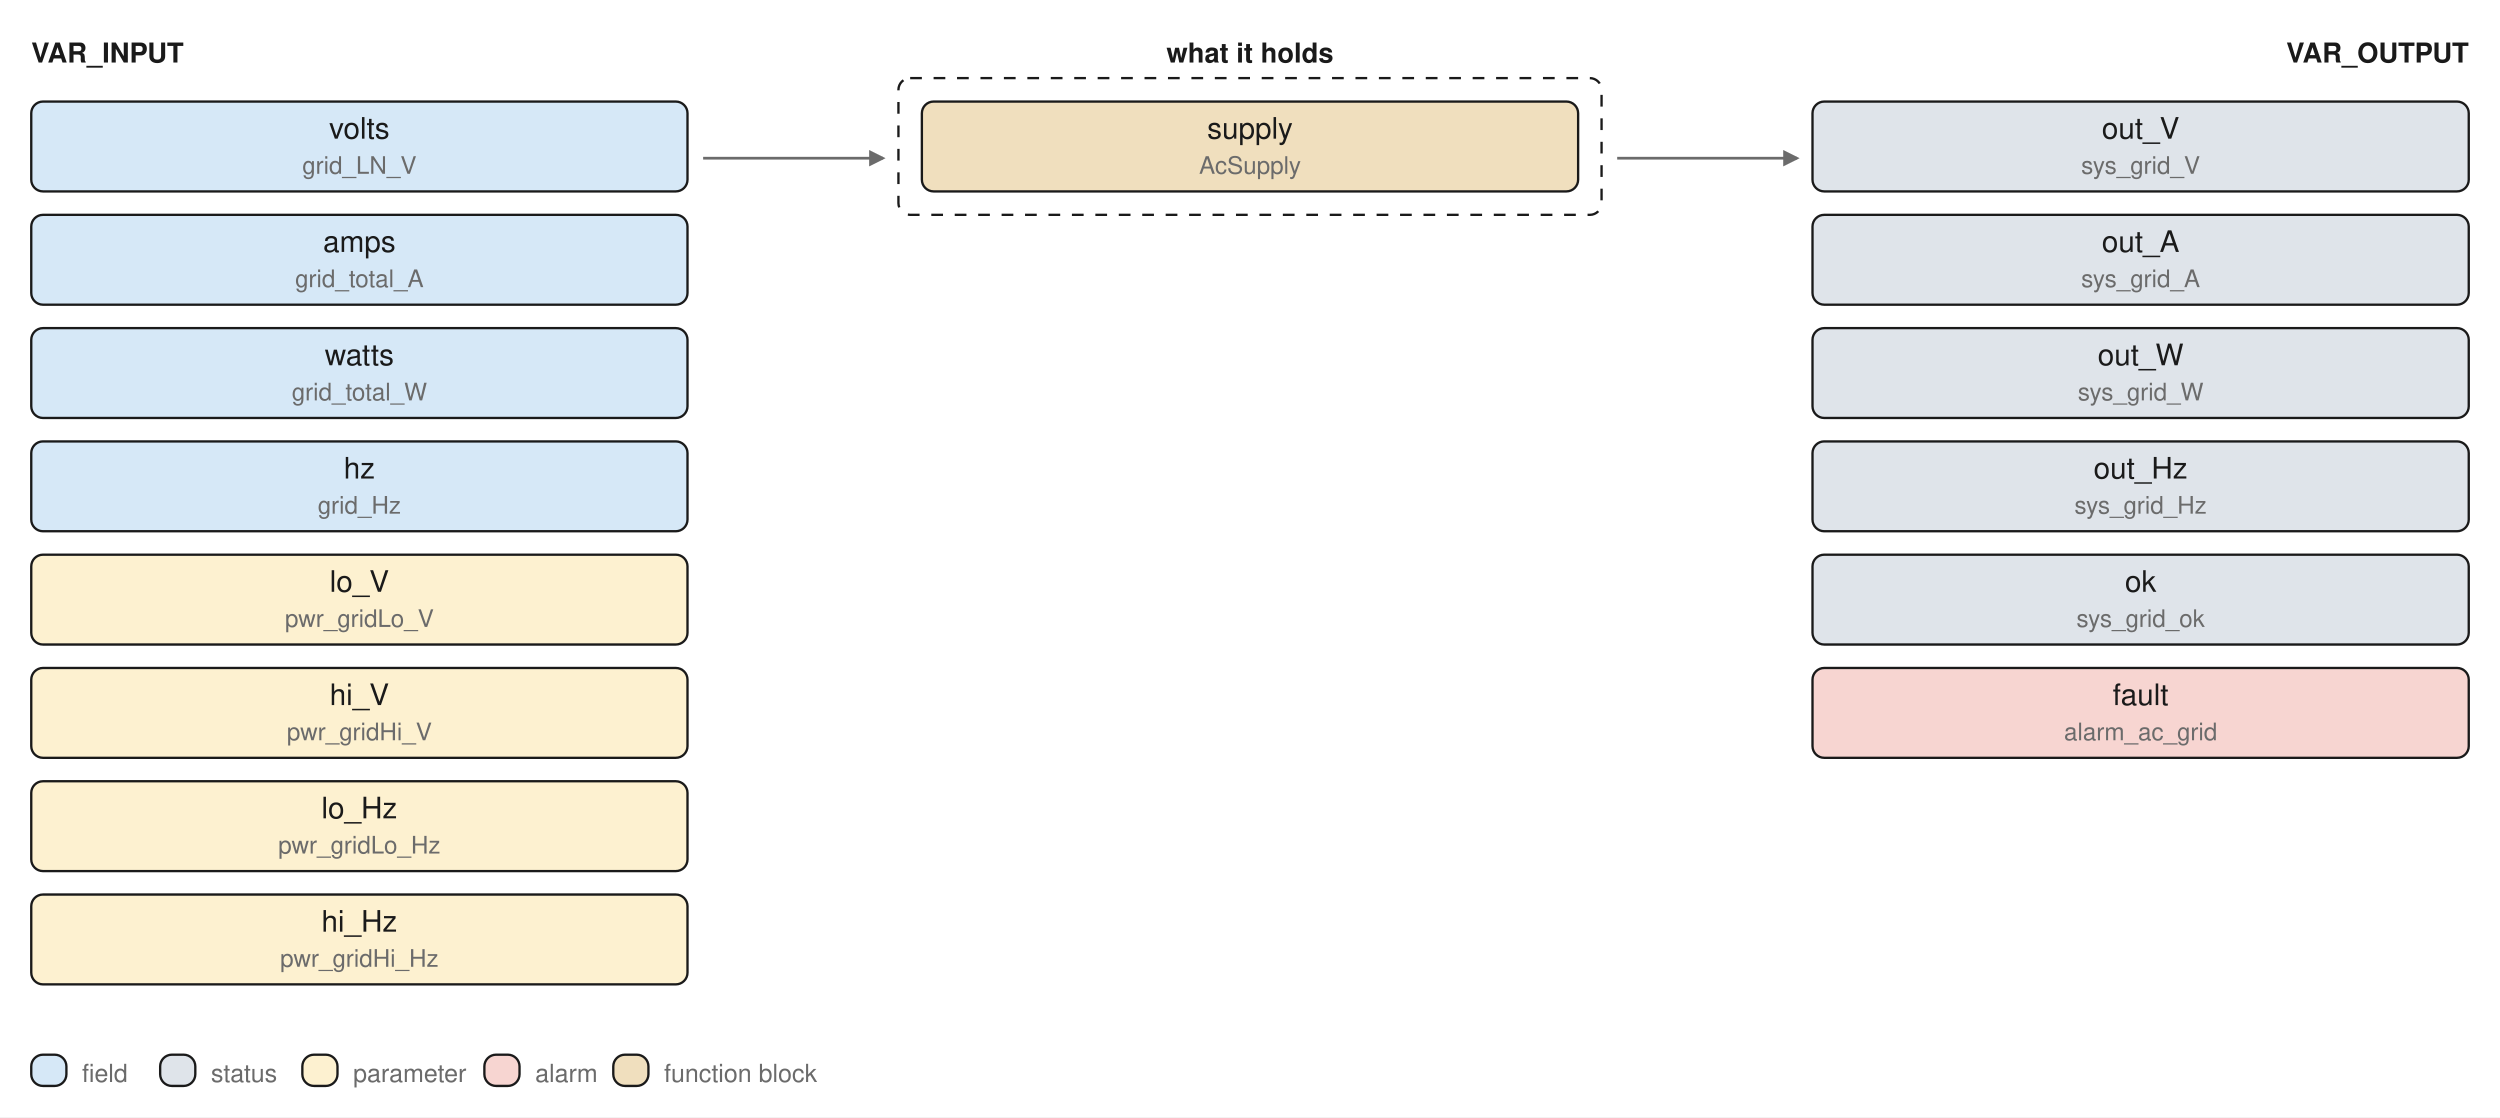
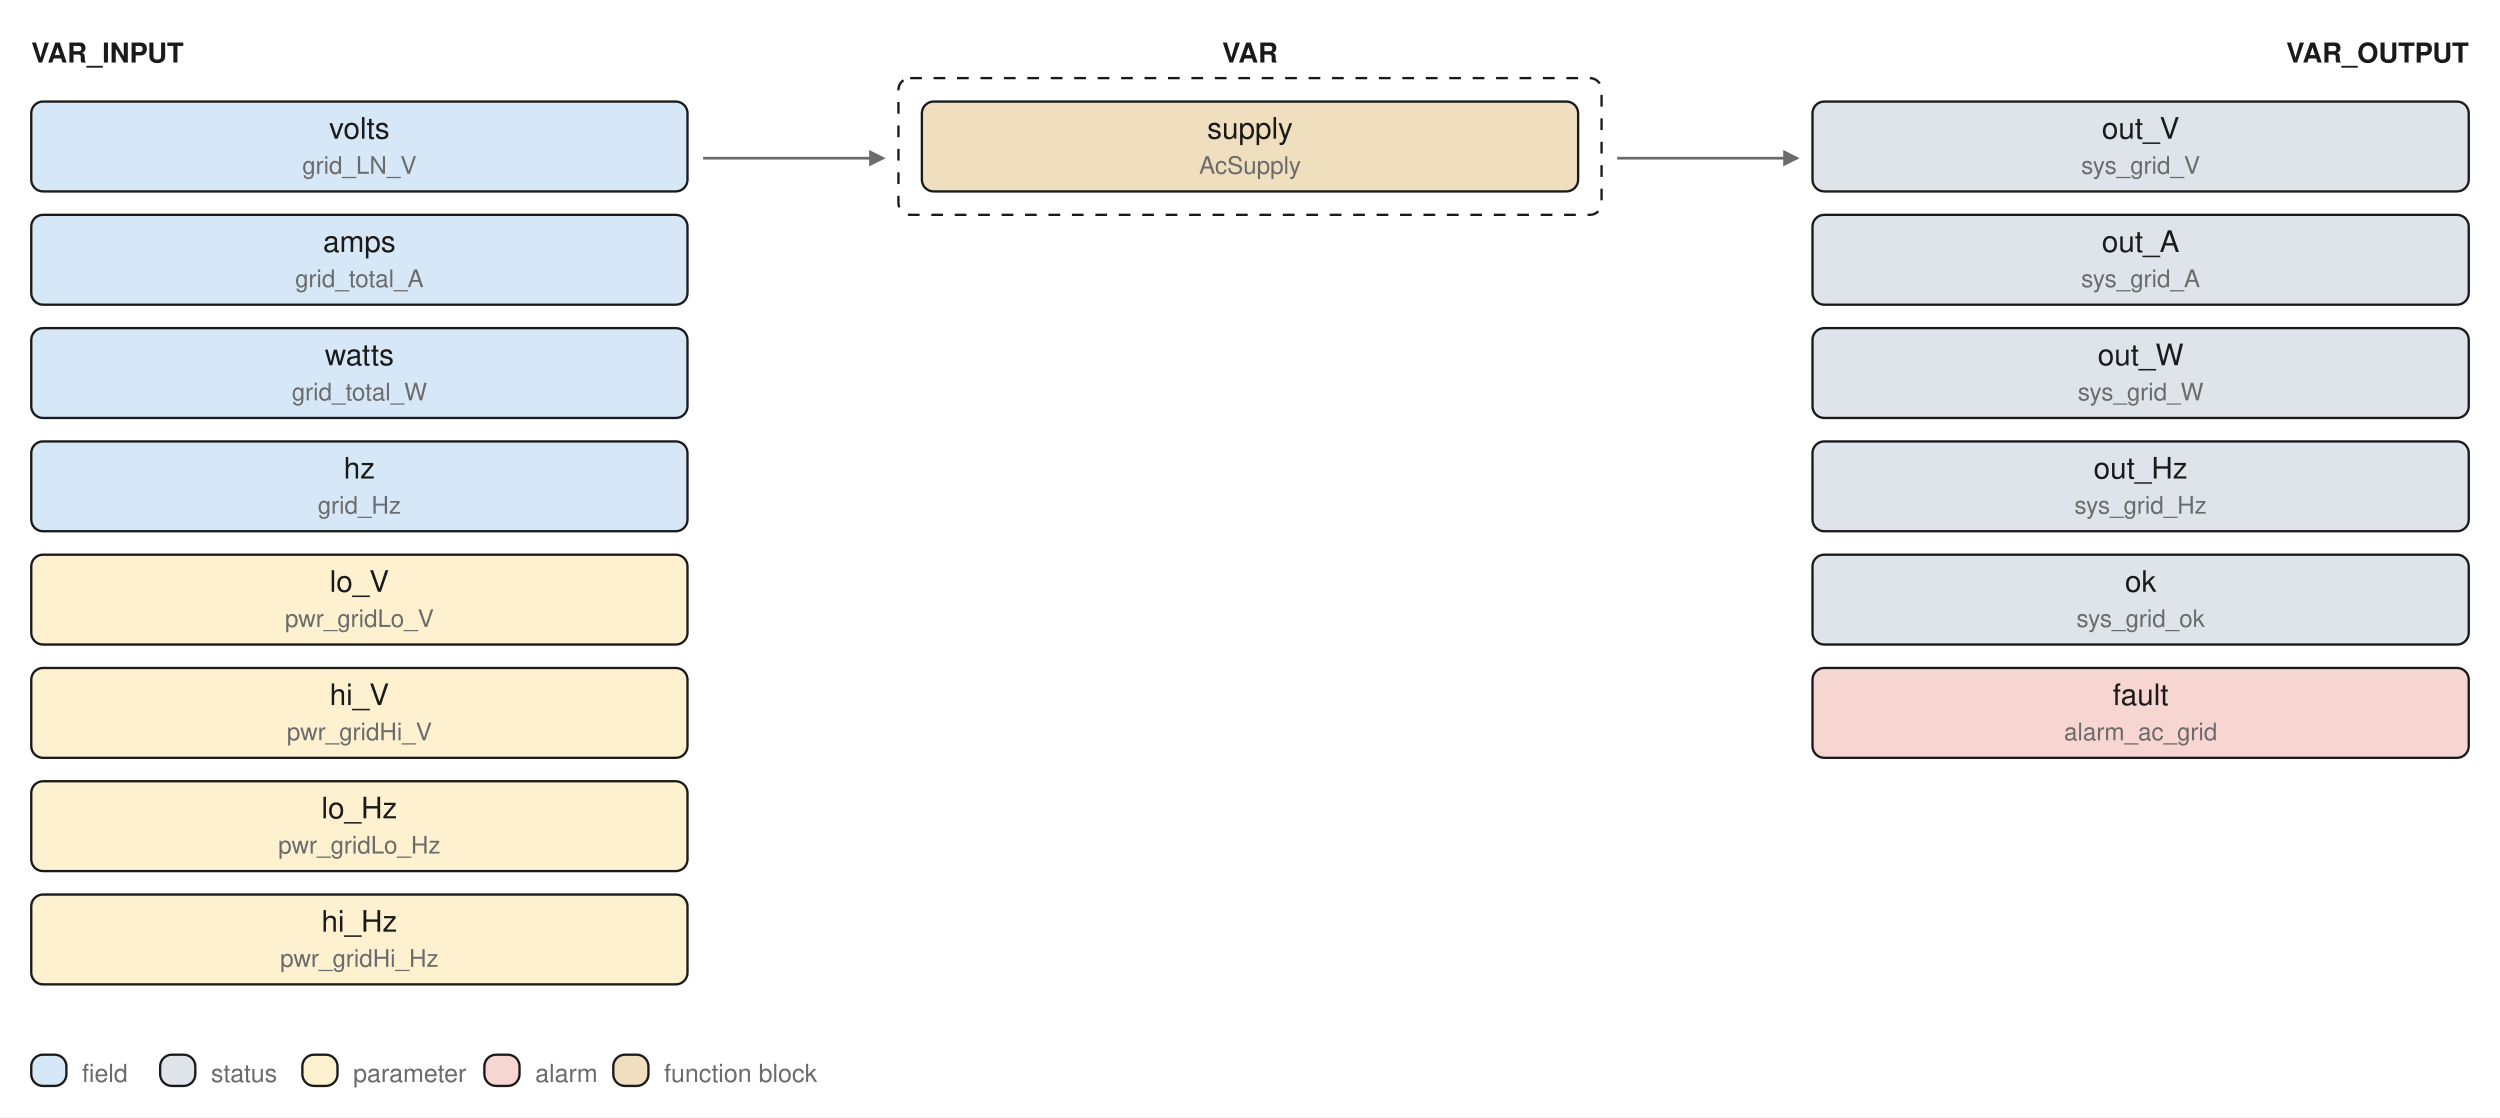
- <svg xmlns="http://www.w3.org/2000/svg" width="640" height="286" viewBox="0 0 640 286" style="max-width:100%;height:auto" content="&lt;mxfile host=&quot;app.diagrams.net&quot; type=&quot;device&quot;&gt;&lt;diagram id=&quot;ac_grid_watch&quot; name=&quot;ac_grid_watch&quot;&gt;&lt;mxGraphModel dx=&quot;640&quot; dy=&quot;286&quot; grid=&quot;0&quot; gridSize=&quot;10&quot; guides=&quot;1&quot; tooltips=&quot;1&quot; connect=&quot;1&quot; arrows=&quot;1&quot; fold=&quot;1&quot; page=&quot;1&quot; pageScale=&quot;1&quot; pageWidth=&quot;640&quot; pageHeight=&quot;286&quot; math=&quot;0&quot; shadow=&quot;0&quot;&gt;&lt;root&gt;&lt;mxCell id=&quot;0&quot;/&gt;&lt;mxCell id=&quot;1&quot; parent=&quot;0&quot;/&gt;&lt;mxCell id=&quot;n2&quot; value=&quot;VAR_INPUT&quot; style=&quot;text;html=1;whiteSpace=nowrap;fontSize=7;fontColor=#1a1a1a;align=left;verticalAlign=middle;fontStyle=1&quot; vertex=&quot;1&quot; parent=&quot;1&quot;&gt;&lt;mxGeometry x=&quot;8&quot; y=&quot;8.75&quot; width=&quot;38.65&quot; height=&quot;11&quot; as=&quot;geometry&quot;/&gt;&lt;/mxCell&gt;&lt;mxCell id=&quot;n3&quot; value=&quot;what it holds&quot; style=&quot;text;html=1;whiteSpace=nowrap;fontSize=7;fontColor=#1a1a1a;align=center;verticalAlign=middle;fontStyle=1&quot; vertex=&quot;1&quot; parent=&quot;1&quot;&gt;&lt;mxGeometry x=&quot;292.98&quot; y=&quot;8.75&quot; width=&quot;54.05&quot; height=&quot;11&quot; as=&quot;geometry&quot;/&gt;&lt;/mxCell&gt;&lt;mxCell id=&quot;n4&quot; value=&quot;VAR_OUTPUT&quot; style=&quot;text;html=1;whiteSpace=nowrap;fontSize=7;fontColor=#1a1a1a;align=right;verticalAlign=middle;fontStyle=1&quot; vertex=&quot;1&quot; parent=&quot;1&quot;&gt;&lt;mxGeometry x=&quot;589.5&quot; y=&quot;8.75&quot; width=&quot;42.5&quot; height=&quot;11&quot; as=&quot;geometry&quot;/&gt;&lt;/mxCell&gt;&lt;mxCell id=&quot;n5&quot; value=&quot;volts&amp;lt;br&amp;gt;&amp;lt;font style=&amp;quot;font-size:6px&amp;quot;&amp;gt;grid_LN_V&amp;lt;/font&amp;gt;&quot; style=&quot;rounded=1;fillColor=#d6e8f7;strokeColor=#1a1a1a;whiteSpace=wrap;html=1;fontSize=8&quot; vertex=&quot;1&quot; parent=&quot;1&quot;&gt;&lt;mxGeometry x=&quot;8&quot; y=&quot;26&quot; width=&quot;168&quot; height=&quot;23&quot; as=&quot;geometry&quot;/&gt;&lt;/mxCell&gt;&lt;mxCell id=&quot;n6&quot; value=&quot;amps&amp;lt;br&amp;gt;&amp;lt;font style=&amp;quot;font-size:6px&amp;quot;&amp;gt;grid_total_A&amp;lt;/font&amp;gt;&quot; style=&quot;rounded=1;fillColor=#d6e8f7;strokeColor=#1a1a1a;whiteSpace=wrap;html=1;fontSize=8&quot; vertex=&quot;1&quot; parent=&quot;1&quot;&gt;&lt;mxGeometry x=&quot;8&quot; y=&quot;55&quot; width=&quot;168&quot; height=&quot;23&quot; as=&quot;geometry&quot;/&gt;&lt;/mxCell&gt;&lt;mxCell id=&quot;n7&quot; value=&quot;watts&amp;lt;br&amp;gt;&amp;lt;font style=&amp;quot;font-size:6px&amp;quot;&amp;gt;grid_total_W&amp;lt;/font&amp;gt;&quot; style=&quot;rounded=1;fillColor=#d6e8f7;strokeColor=#1a1a1a;whiteSpace=wrap;html=1;fontSize=8&quot; vertex=&quot;1&quot; parent=&quot;1&quot;&gt;&lt;mxGeometry x=&quot;8&quot; y=&quot;84&quot; width=&quot;168&quot; height=&quot;23&quot; as=&quot;geometry&quot;/&gt;&lt;/mxCell&gt;&lt;mxCell id=&quot;n8&quot; value=&quot;hz&amp;lt;br&amp;gt;&amp;lt;font style=&amp;quot;font-size:6px&amp;quot;&amp;gt;grid_Hz&amp;lt;/font&amp;gt;&quot; style=&quot;rounded=1;fillColor=#d6e8f7;strokeColor=#1a1a1a;whiteSpace=wrap;html=1;fontSize=8&quot; vertex=&quot;1&quot; parent=&quot;1&quot;&gt;&lt;mxGeometry x=&quot;8&quot; y=&quot;113&quot; width=&quot;168&quot; height=&quot;23&quot; as=&quot;geometry&quot;/&gt;&lt;/mxCell&gt;&lt;mxCell id=&quot;n9&quot; value=&quot;lo_V&amp;lt;br&amp;gt;&amp;lt;font style=&amp;quot;font-size:6px&amp;quot;&amp;gt;pwr_gridLo_V&amp;lt;/font&amp;gt;&quot; style=&quot;rounded=1;fillColor=#fdf1d0;strokeColor=#1a1a1a;whiteSpace=wrap;html=1;fontSize=8&quot; vertex=&quot;1&quot; parent=&quot;1&quot;&gt;&lt;mxGeometry x=&quot;8&quot; y=&quot;142&quot; width=&quot;168&quot; height=&quot;23&quot; as=&quot;geometry&quot;/&gt;&lt;/mxCell&gt;&lt;mxCell id=&quot;n10&quot; value=&quot;hi_V&amp;lt;br&amp;gt;&amp;lt;font style=&amp;quot;font-size:6px&amp;quot;&amp;gt;pwr_gridHi_V&amp;lt;/font&amp;gt;&quot; style=&quot;rounded=1;fillColor=#fdf1d0;strokeColor=#1a1a1a;whiteSpace=wrap;html=1;fontSize=8&quot; vertex=&quot;1&quot; parent=&quot;1&quot;&gt;&lt;mxGeometry x=&quot;8&quot; y=&quot;171&quot; width=&quot;168&quot; height=&quot;23&quot; as=&quot;geometry&quot;/&gt;&lt;/mxCell&gt;&lt;mxCell id=&quot;n11&quot; value=&quot;lo_Hz&amp;lt;br&amp;gt;&amp;lt;font style=&amp;quot;font-size:6px&amp;quot;&amp;gt;pwr_gridLo_Hz&amp;lt;/font&amp;gt;&quot; style=&quot;rounded=1;fillColor=#fdf1d0;strokeColor=#1a1a1a;whiteSpace=wrap;html=1;fontSize=8&quot; vertex=&quot;1&quot; parent=&quot;1&quot;&gt;&lt;mxGeometry x=&quot;8&quot; y=&quot;200&quot; width=&quot;168&quot; height=&quot;23&quot; as=&quot;geometry&quot;/&gt;&lt;/mxCell&gt;&lt;mxCell id=&quot;n12&quot; value=&quot;hi_Hz&amp;lt;br&amp;gt;&amp;lt;font style=&amp;quot;font-size:6px&amp;quot;&amp;gt;pwr_gridHi_Hz&amp;lt;/font&amp;gt;&quot; style=&quot;rounded=1;fillColor=#fdf1d0;strokeColor=#1a1a1a;whiteSpace=wrap;html=1;fontSize=8&quot; vertex=&quot;1&quot; parent=&quot;1&quot;&gt;&lt;mxGeometry x=&quot;8&quot; y=&quot;229&quot; width=&quot;168&quot; height=&quot;23&quot; as=&quot;geometry&quot;/&gt;&lt;/mxCell&gt;&lt;mxCell id=&quot;n13&quot; value=&quot;out_V&amp;lt;br&amp;gt;&amp;lt;font style=&amp;quot;font-size:6px&amp;quot;&amp;gt;sys_grid_V&amp;lt;/font&amp;gt;&quot; style=&quot;rounded=1;fillColor=#dfe4ea;strokeColor=#1a1a1a;whiteSpace=wrap;html=1;fontSize=8&quot; vertex=&quot;1&quot; parent=&quot;1&quot;&gt;&lt;mxGeometry x=&quot;464&quot; y=&quot;26&quot; width=&quot;168&quot; height=&quot;23&quot; as=&quot;geometry&quot;/&gt;&lt;/mxCell&gt;&lt;mxCell id=&quot;n14&quot; value=&quot;out_A&amp;lt;br&amp;gt;&amp;lt;font style=&amp;quot;font-size:6px&amp;quot;&amp;gt;sys_grid_A&amp;lt;/font&amp;gt;&quot; style=&quot;rounded=1;fillColor=#dfe4ea;strokeColor=#1a1a1a;whiteSpace=wrap;html=1;fontSize=8&quot; vertex=&quot;1&quot; parent=&quot;1&quot;&gt;&lt;mxGeometry x=&quot;464&quot; y=&quot;55&quot; width=&quot;168&quot; height=&quot;23&quot; as=&quot;geometry&quot;/&gt;&lt;/mxCell&gt;&lt;mxCell id=&quot;n15&quot; value=&quot;out_W&amp;lt;br&amp;gt;&amp;lt;font style=&amp;quot;font-size:6px&amp;quot;&amp;gt;sys_grid_W&amp;lt;/font&amp;gt;&quot; style=&quot;rounded=1;fillColor=#dfe4ea;strokeColor=#1a1a1a;whiteSpace=wrap;html=1;fontSize=8&quot; vertex=&quot;1&quot; parent=&quot;1&quot;&gt;&lt;mxGeometry x=&quot;464&quot; y=&quot;84&quot; width=&quot;168&quot; height=&quot;23&quot; as=&quot;geometry&quot;/&gt;&lt;/mxCell&gt;&lt;mxCell id=&quot;n16&quot; value=&quot;out_Hz&amp;lt;br&amp;gt;&amp;lt;font style=&amp;quot;font-size:6px&amp;quot;&amp;gt;sys_grid_Hz&amp;lt;/font&amp;gt;&quot; style=&quot;rounded=1;fillColor=#dfe4ea;strokeColor=#1a1a1a;whiteSpace=wrap;html=1;fontSize=8&quot; vertex=&quot;1&quot; parent=&quot;1&quot;&gt;&lt;mxGeometry x=&quot;464&quot; y=&quot;113&quot; width=&quot;168&quot; height=&quot;23&quot; as=&quot;geometry&quot;/&gt;&lt;/mxCell&gt;&lt;mxCell id=&quot;n17&quot; value=&quot;ok&amp;lt;br&amp;gt;&amp;lt;font style=&amp;quot;font-size:6px&amp;quot;&amp;gt;sys_grid_ok&amp;lt;/font&amp;gt;&quot; style=&quot;rounded=1;fillColor=#dfe4ea;strokeColor=#1a1a1a;whiteSpace=wrap;html=1;fontSize=8&quot; vertex=&quot;1&quot; parent=&quot;1&quot;&gt;&lt;mxGeometry x=&quot;464&quot; y=&quot;142&quot; width=&quot;168&quot; height=&quot;23&quot; as=&quot;geometry&quot;/&gt;&lt;/mxCell&gt;&lt;mxCell id=&quot;n18&quot; value=&quot;fault&amp;lt;br&amp;gt;&amp;lt;font style=&amp;quot;font-size:6px&amp;quot;&amp;gt;alarm_ac_grid&amp;lt;/font&amp;gt;&quot; style=&quot;rounded=1;fillColor=#f7d5d1;strokeColor=#1a1a1a;whiteSpace=wrap;html=1;fontSize=8&quot; vertex=&quot;1&quot; parent=&quot;1&quot;&gt;&lt;mxGeometry x=&quot;464&quot; y=&quot;171&quot; width=&quot;168&quot; height=&quot;23&quot; as=&quot;geometry&quot;/&gt;&lt;/mxCell&gt;&lt;mxCell id=&quot;n19&quot; value=&quot;&quot; style=&quot;rounded=1;fillColor=#ffffff;strokeColor=#1a1a1a;whiteSpace=wrap;html=1;fontSize=8;dashed=1&quot; vertex=&quot;1&quot; parent=&quot;1&quot;&gt;&lt;mxGeometry x=&quot;230&quot; y=&quot;20&quot; width=&quot;180&quot; height=&quot;35&quot; as=&quot;geometry&quot;/&gt;&lt;/mxCell&gt;&lt;mxCell id=&quot;n20&quot; value=&quot;supply&amp;lt;br&amp;gt;&amp;lt;font style=&amp;quot;font-size:6px&amp;quot;&amp;gt;AcSupply&amp;lt;/font&amp;gt;&quot; style=&quot;rounded=1;fillColor=#f0dfbe;strokeColor=#1a1a1a;whiteSpace=wrap;html=1;fontSize=8&quot; vertex=&quot;1&quot; parent=&quot;1&quot;&gt;&lt;mxGeometry x=&quot;236&quot; y=&quot;26&quot; width=&quot;168&quot; height=&quot;23&quot; as=&quot;geometry&quot;/&gt;&lt;/mxCell&gt;&lt;mxCell id=&quot;e21&quot; value=&quot;&quot; style=&quot;edgeStyle=none;html=1;strokeColor=#6b6b6b;endArrow=block&quot; edge=&quot;1&quot; parent=&quot;1&quot;&gt;&lt;mxGeometry relative=&quot;1&quot; as=&quot;geometry&quot;&gt;&lt;mxPoint x=&quot;180&quot; y=&quot;40.5&quot; as=&quot;sourcePoint&quot;/&gt;&lt;mxPoint x=&quot;226&quot; y=&quot;40.5&quot; as=&quot;targetPoint&quot;/&gt;&lt;/mxGeometry&gt;&lt;/mxCell&gt;&lt;mxCell id=&quot;e22&quot; value=&quot;&quot; style=&quot;edgeStyle=none;html=1;strokeColor=#6b6b6b;endArrow=block&quot; edge=&quot;1&quot; parent=&quot;1&quot;&gt;&lt;mxGeometry relative=&quot;1&quot; as=&quot;geometry&quot;&gt;&lt;mxPoint x=&quot;414&quot; y=&quot;40.5&quot; as=&quot;sourcePoint&quot;/&gt;&lt;mxPoint x=&quot;460&quot; y=&quot;40.5&quot; as=&quot;targetPoint&quot;/&gt;&lt;/mxGeometry&gt;&lt;/mxCell&gt;&lt;mxCell id=&quot;n23&quot; value=&quot;&quot; style=&quot;rounded=1;fillColor=#d6e8f7;strokeColor=#1a1a1a;whiteSpace=wrap;html=1;fontSize=8&quot; vertex=&quot;1&quot; parent=&quot;1&quot;&gt;&lt;mxGeometry x=&quot;8&quot; y=&quot;270&quot; width=&quot;9&quot; height=&quot;8&quot; as=&quot;geometry&quot;/&gt;&lt;/mxCell&gt;&lt;mxCell id=&quot;n24&quot; value=&quot;field&quot; style=&quot;text;html=1;whiteSpace=nowrap;fontSize=6;fontColor=#6b6b6b;align=left;verticalAlign=middle&quot; vertex=&quot;1&quot; parent=&quot;1&quot;&gt;&lt;mxGeometry x=&quot;21&quot; y=&quot;270.2&quot; width=&quot;21.6&quot; height=&quot;10.4&quot; as=&quot;geometry&quot;/&gt;&lt;/mxCell&gt;&lt;mxCell id=&quot;n25&quot; value=&quot;&quot; style=&quot;rounded=1;fillColor=#dfe4ea;strokeColor=#1a1a1a;whiteSpace=wrap;html=1;fontSize=8&quot; vertex=&quot;1&quot; parent=&quot;1&quot;&gt;&lt;mxGeometry x=&quot;41.0&quot; y=&quot;270&quot; width=&quot;9&quot; height=&quot;8&quot; as=&quot;geometry&quot;/&gt;&lt;/mxCell&gt;&lt;mxCell id=&quot;n26&quot; value=&quot;status&quot; style=&quot;text;html=1;whiteSpace=nowrap;fontSize=6;fontColor=#6b6b6b;align=left;verticalAlign=middle&quot; vertex=&quot;1&quot; parent=&quot;1&quot;&gt;&lt;mxGeometry x=&quot;54.0&quot; y=&quot;270.2&quot; width=&quot;25.12&quot; height=&quot;10.4&quot; as=&quot;geometry&quot;/&gt;&lt;/mxCell&gt;&lt;mxCell id=&quot;n27&quot; value=&quot;&quot; style=&quot;rounded=1;fillColor=#fdf1d0;strokeColor=#1a1a1a;whiteSpace=wrap;html=1;fontSize=8&quot; vertex=&quot;1&quot; parent=&quot;1&quot;&gt;&lt;mxGeometry x=&quot;77.4&quot; y=&quot;270&quot; width=&quot;9&quot; height=&quot;8&quot; as=&quot;geometry&quot;/&gt;&lt;/mxCell&gt;&lt;mxCell id=&quot;n28&quot; value=&quot;parameter&quot; style=&quot;text;html=1;whiteSpace=nowrap;fontSize=6;fontColor=#6b6b6b;align=left;verticalAlign=middle&quot; vertex=&quot;1&quot; parent=&quot;1&quot;&gt;&lt;mxGeometry x=&quot;90.4&quot; y=&quot;270.2&quot; width=&quot;35.68&quot; height=&quot;10.4&quot; as=&quot;geometry&quot;/&gt;&lt;/mxCell&gt;&lt;mxCell id=&quot;n29&quot; value=&quot;&quot; style=&quot;rounded=1;fillColor=#f7d5d1;strokeColor=#1a1a1a;whiteSpace=wrap;html=1;fontSize=8&quot; vertex=&quot;1&quot; parent=&quot;1&quot;&gt;&lt;mxGeometry x=&quot;124.0&quot; y=&quot;270&quot; width=&quot;9&quot; height=&quot;8&quot; as=&quot;geometry&quot;/&gt;&lt;/mxCell&gt;&lt;mxCell id=&quot;n30&quot; value=&quot;alarm&quot; style=&quot;text;html=1;whiteSpace=nowrap;fontSize=6;fontColor=#6b6b6b;align=left;verticalAlign=middle&quot; vertex=&quot;1&quot; parent=&quot;1&quot;&gt;&lt;mxGeometry x=&quot;137.0&quot; y=&quot;270.2&quot; width=&quot;21.6&quot; height=&quot;10.4&quot; as=&quot;geometry&quot;/&gt;&lt;/mxCell&gt;&lt;mxCell id=&quot;n31&quot; value=&quot;&quot; style=&quot;rounded=1;fillColor=#f0dfbe;strokeColor=#1a1a1a;whiteSpace=wrap;html=1;fontSize=8&quot; vertex=&quot;1&quot; parent=&quot;1&quot;&gt;&lt;mxGeometry x=&quot;157.0&quot; y=&quot;270&quot; width=&quot;9&quot; height=&quot;8&quot; as=&quot;geometry&quot;/&gt;&lt;/mxCell&gt;&lt;mxCell id=&quot;n32&quot; value=&quot;function block&quot; style=&quot;text;html=1;whiteSpace=nowrap;fontSize=6;fontColor=#6b6b6b;align=left;verticalAlign=middle&quot; vertex=&quot;1&quot; parent=&quot;1&quot;&gt;&lt;mxGeometry x=&quot;170.0&quot; y=&quot;270.2&quot; width=&quot;53.28&quot; height=&quot;10.4&quot; as=&quot;geometry&quot;/&gt;&lt;/mxCell&gt;&lt;/root&gt;&lt;/mxGraphModel&gt;&lt;/diagram&gt;&lt;/mxfile&gt;">
+ <svg xmlns="http://www.w3.org/2000/svg" width="640" height="286" viewBox="0 0 640 286" style="max-width:100%;height:auto" content="&lt;mxfile host=&quot;app.diagrams.net&quot; type=&quot;device&quot;&gt;&lt;diagram id=&quot;ac_grid_watch&quot; name=&quot;ac_grid_watch&quot;&gt;&lt;mxGraphModel dx=&quot;640&quot; dy=&quot;286&quot; grid=&quot;0&quot; gridSize=&quot;10&quot; guides=&quot;1&quot; tooltips=&quot;1&quot; connect=&quot;1&quot; arrows=&quot;1&quot; fold=&quot;1&quot; page=&quot;1&quot; pageScale=&quot;1&quot; pageWidth=&quot;640&quot; pageHeight=&quot;286&quot; math=&quot;0&quot; shadow=&quot;0&quot;&gt;&lt;root&gt;&lt;mxCell id=&quot;0&quot;/&gt;&lt;mxCell id=&quot;1&quot; parent=&quot;0&quot;/&gt;&lt;mxCell id=&quot;n2&quot; value=&quot;VAR_INPUT&quot; style=&quot;text;html=1;whiteSpace=nowrap;fontSize=7;fontColor=#1a1a1a;align=left;verticalAlign=middle;fontStyle=1&quot; vertex=&quot;1&quot; parent=&quot;1&quot;&gt;&lt;mxGeometry x=&quot;8&quot; y=&quot;8.75&quot; width=&quot;38.65&quot; height=&quot;11&quot; as=&quot;geometry&quot;/&gt;&lt;/mxCell&gt;&lt;mxCell id=&quot;n3&quot; value=&quot;VAR&quot; style=&quot;text;html=1;whiteSpace=nowrap;fontSize=7;fontColor=#1a1a1a;align=center;verticalAlign=middle;fontStyle=1&quot; vertex=&quot;1&quot; parent=&quot;1&quot;&gt;&lt;mxGeometry x=&quot;310.0&quot; y=&quot;8.75&quot; width=&quot;20.0&quot; height=&quot;11&quot; as=&quot;geometry&quot;/&gt;&lt;/mxCell&gt;&lt;mxCell id=&quot;n4&quot; value=&quot;VAR_OUTPUT&quot; style=&quot;text;html=1;whiteSpace=nowrap;fontSize=7;fontColor=#1a1a1a;align=right;verticalAlign=middle;fontStyle=1&quot; vertex=&quot;1&quot; parent=&quot;1&quot;&gt;&lt;mxGeometry x=&quot;589.5&quot; y=&quot;8.75&quot; width=&quot;42.5&quot; height=&quot;11&quot; as=&quot;geometry&quot;/&gt;&lt;/mxCell&gt;&lt;mxCell id=&quot;n5&quot; value=&quot;volts&amp;lt;br&amp;gt;&amp;lt;font style=&amp;quot;font-size:6px&amp;quot;&amp;gt;grid_LN_V&amp;lt;/font&amp;gt;&quot; style=&quot;rounded=1;fillColor=#d6e8f7;strokeColor=#1a1a1a;whiteSpace=wrap;html=1;fontSize=8&quot; vertex=&quot;1&quot; parent=&quot;1&quot;&gt;&lt;mxGeometry x=&quot;8&quot; y=&quot;26&quot; width=&quot;168&quot; height=&quot;23&quot; as=&quot;geometry&quot;/&gt;&lt;/mxCell&gt;&lt;mxCell id=&quot;n6&quot; value=&quot;amps&amp;lt;br&amp;gt;&amp;lt;font style=&amp;quot;font-size:6px&amp;quot;&amp;gt;grid_total_A&amp;lt;/font&amp;gt;&quot; style=&quot;rounded=1;fillColor=#d6e8f7;strokeColor=#1a1a1a;whiteSpace=wrap;html=1;fontSize=8&quot; vertex=&quot;1&quot; parent=&quot;1&quot;&gt;&lt;mxGeometry x=&quot;8&quot; y=&quot;55&quot; width=&quot;168&quot; height=&quot;23&quot; as=&quot;geometry&quot;/&gt;&lt;/mxCell&gt;&lt;mxCell id=&quot;n7&quot; value=&quot;watts&amp;lt;br&amp;gt;&amp;lt;font style=&amp;quot;font-size:6px&amp;quot;&amp;gt;grid_total_W&amp;lt;/font&amp;gt;&quot; style=&quot;rounded=1;fillColor=#d6e8f7;strokeColor=#1a1a1a;whiteSpace=wrap;html=1;fontSize=8&quot; vertex=&quot;1&quot; parent=&quot;1&quot;&gt;&lt;mxGeometry x=&quot;8&quot; y=&quot;84&quot; width=&quot;168&quot; height=&quot;23&quot; as=&quot;geometry&quot;/&gt;&lt;/mxCell&gt;&lt;mxCell id=&quot;n8&quot; value=&quot;hz&amp;lt;br&amp;gt;&amp;lt;font style=&amp;quot;font-size:6px&amp;quot;&amp;gt;grid_Hz&amp;lt;/font&amp;gt;&quot; style=&quot;rounded=1;fillColor=#d6e8f7;strokeColor=#1a1a1a;whiteSpace=wrap;html=1;fontSize=8&quot; vertex=&quot;1&quot; parent=&quot;1&quot;&gt;&lt;mxGeometry x=&quot;8&quot; y=&quot;113&quot; width=&quot;168&quot; height=&quot;23&quot; as=&quot;geometry&quot;/&gt;&lt;/mxCell&gt;&lt;mxCell id=&quot;n9&quot; value=&quot;lo_V&amp;lt;br&amp;gt;&amp;lt;font style=&amp;quot;font-size:6px&amp;quot;&amp;gt;pwr_gridLo_V&amp;lt;/font&amp;gt;&quot; style=&quot;rounded=1;fillColor=#fdf1d0;strokeColor=#1a1a1a;whiteSpace=wrap;html=1;fontSize=8&quot; vertex=&quot;1&quot; parent=&quot;1&quot;&gt;&lt;mxGeometry x=&quot;8&quot; y=&quot;142&quot; width=&quot;168&quot; height=&quot;23&quot; as=&quot;geometry&quot;/&gt;&lt;/mxCell&gt;&lt;mxCell id=&quot;n10&quot; value=&quot;hi_V&amp;lt;br&amp;gt;&amp;lt;font style=&amp;quot;font-size:6px&amp;quot;&amp;gt;pwr_gridHi_V&amp;lt;/font&amp;gt;&quot; style=&quot;rounded=1;fillColor=#fdf1d0;strokeColor=#1a1a1a;whiteSpace=wrap;html=1;fontSize=8&quot; vertex=&quot;1&quot; parent=&quot;1&quot;&gt;&lt;mxGeometry x=&quot;8&quot; y=&quot;171&quot; width=&quot;168&quot; height=&quot;23&quot; as=&quot;geometry&quot;/&gt;&lt;/mxCell&gt;&lt;mxCell id=&quot;n11&quot; value=&quot;lo_Hz&amp;lt;br&amp;gt;&amp;lt;font style=&amp;quot;font-size:6px&amp;quot;&amp;gt;pwr_gridLo_Hz&amp;lt;/font&amp;gt;&quot; style=&quot;rounded=1;fillColor=#fdf1d0;strokeColor=#1a1a1a;whiteSpace=wrap;html=1;fontSize=8&quot; vertex=&quot;1&quot; parent=&quot;1&quot;&gt;&lt;mxGeometry x=&quot;8&quot; y=&quot;200&quot; width=&quot;168&quot; height=&quot;23&quot; as=&quot;geometry&quot;/&gt;&lt;/mxCell&gt;&lt;mxCell id=&quot;n12&quot; value=&quot;hi_Hz&amp;lt;br&amp;gt;&amp;lt;font style=&amp;quot;font-size:6px&amp;quot;&amp;gt;pwr_gridHi_Hz&amp;lt;/font&amp;gt;&quot; style=&quot;rounded=1;fillColor=#fdf1d0;strokeColor=#1a1a1a;whiteSpace=wrap;html=1;fontSize=8&quot; vertex=&quot;1&quot; parent=&quot;1&quot;&gt;&lt;mxGeometry x=&quot;8&quot; y=&quot;229&quot; width=&quot;168&quot; height=&quot;23&quot; as=&quot;geometry&quot;/&gt;&lt;/mxCell&gt;&lt;mxCell id=&quot;n13&quot; value=&quot;out_V&amp;lt;br&amp;gt;&amp;lt;font style=&amp;quot;font-size:6px&amp;quot;&amp;gt;sys_grid_V&amp;lt;/font&amp;gt;&quot; style=&quot;rounded=1;fillColor=#dfe4ea;strokeColor=#1a1a1a;whiteSpace=wrap;html=1;fontSize=8&quot; vertex=&quot;1&quot; parent=&quot;1&quot;&gt;&lt;mxGeometry x=&quot;464&quot; y=&quot;26&quot; width=&quot;168&quot; height=&quot;23&quot; as=&quot;geometry&quot;/&gt;&lt;/mxCell&gt;&lt;mxCell id=&quot;n14&quot; value=&quot;out_A&amp;lt;br&amp;gt;&amp;lt;font style=&amp;quot;font-size:6px&amp;quot;&amp;gt;sys_grid_A&amp;lt;/font&amp;gt;&quot; style=&quot;rounded=1;fillColor=#dfe4ea;strokeColor=#1a1a1a;whiteSpace=wrap;html=1;fontSize=8&quot; vertex=&quot;1&quot; parent=&quot;1&quot;&gt;&lt;mxGeometry x=&quot;464&quot; y=&quot;55&quot; width=&quot;168&quot; height=&quot;23&quot; as=&quot;geometry&quot;/&gt;&lt;/mxCell&gt;&lt;mxCell id=&quot;n15&quot; value=&quot;out_W&amp;lt;br&amp;gt;&amp;lt;font style=&amp;quot;font-size:6px&amp;quot;&amp;gt;sys_grid_W&amp;lt;/font&amp;gt;&quot; style=&quot;rounded=1;fillColor=#dfe4ea;strokeColor=#1a1a1a;whiteSpace=wrap;html=1;fontSize=8&quot; vertex=&quot;1&quot; parent=&quot;1&quot;&gt;&lt;mxGeometry x=&quot;464&quot; y=&quot;84&quot; width=&quot;168&quot; height=&quot;23&quot; as=&quot;geometry&quot;/&gt;&lt;/mxCell&gt;&lt;mxCell id=&quot;n16&quot; value=&quot;out_Hz&amp;lt;br&amp;gt;&amp;lt;font style=&amp;quot;font-size:6px&amp;quot;&amp;gt;sys_grid_Hz&amp;lt;/font&amp;gt;&quot; style=&quot;rounded=1;fillColor=#dfe4ea;strokeColor=#1a1a1a;whiteSpace=wrap;html=1;fontSize=8&quot; vertex=&quot;1&quot; parent=&quot;1&quot;&gt;&lt;mxGeometry x=&quot;464&quot; y=&quot;113&quot; width=&quot;168&quot; height=&quot;23&quot; as=&quot;geometry&quot;/&gt;&lt;/mxCell&gt;&lt;mxCell id=&quot;n17&quot; value=&quot;ok&amp;lt;br&amp;gt;&amp;lt;font style=&amp;quot;font-size:6px&amp;quot;&amp;gt;sys_grid_ok&amp;lt;/font&amp;gt;&quot; style=&quot;rounded=1;fillColor=#dfe4ea;strokeColor=#1a1a1a;whiteSpace=wrap;html=1;fontSize=8&quot; vertex=&quot;1&quot; parent=&quot;1&quot;&gt;&lt;mxGeometry x=&quot;464&quot; y=&quot;142&quot; width=&quot;168&quot; height=&quot;23&quot; as=&quot;geometry&quot;/&gt;&lt;/mxCell&gt;&lt;mxCell id=&quot;n18&quot; value=&quot;fault&amp;lt;br&amp;gt;&amp;lt;font style=&amp;quot;font-size:6px&amp;quot;&amp;gt;alarm_ac_grid&amp;lt;/font&amp;gt;&quot; style=&quot;rounded=1;fillColor=#f7d5d1;strokeColor=#1a1a1a;whiteSpace=wrap;html=1;fontSize=8&quot; vertex=&quot;1&quot; parent=&quot;1&quot;&gt;&lt;mxGeometry x=&quot;464&quot; y=&quot;171&quot; width=&quot;168&quot; height=&quot;23&quot; as=&quot;geometry&quot;/&gt;&lt;/mxCell&gt;&lt;mxCell id=&quot;n19&quot; value=&quot;&quot; style=&quot;rounded=1;fillColor=#ffffff;strokeColor=#1a1a1a;whiteSpace=wrap;html=1;fontSize=8;dashed=1&quot; vertex=&quot;1&quot; parent=&quot;1&quot;&gt;&lt;mxGeometry x=&quot;230&quot; y=&quot;20&quot; width=&quot;180&quot; height=&quot;35&quot; as=&quot;geometry&quot;/&gt;&lt;/mxCell&gt;&lt;mxCell id=&quot;n20&quot; value=&quot;supply&amp;lt;br&amp;gt;&amp;lt;font style=&amp;quot;font-size:6px&amp;quot;&amp;gt;AcSupply&amp;lt;/font&amp;gt;&quot; style=&quot;rounded=1;fillColor=#f0dfbe;strokeColor=#1a1a1a;whiteSpace=wrap;html=1;fontSize=8&quot; vertex=&quot;1&quot; parent=&quot;1&quot;&gt;&lt;mxGeometry x=&quot;236&quot; y=&quot;26&quot; width=&quot;168&quot; height=&quot;23&quot; as=&quot;geometry&quot;/&gt;&lt;/mxCell&gt;&lt;mxCell id=&quot;e21&quot; value=&quot;&quot; style=&quot;edgeStyle=none;html=1;strokeColor=#6b6b6b;endArrow=block&quot; edge=&quot;1&quot; parent=&quot;1&quot;&gt;&lt;mxGeometry relative=&quot;1&quot; as=&quot;geometry&quot;&gt;&lt;mxPoint x=&quot;180&quot; y=&quot;40.5&quot; as=&quot;sourcePoint&quot;/&gt;&lt;mxPoint x=&quot;226&quot; y=&quot;40.5&quot; as=&quot;targetPoint&quot;/&gt;&lt;/mxGeometry&gt;&lt;/mxCell&gt;&lt;mxCell id=&quot;e22&quot; value=&quot;&quot; style=&quot;edgeStyle=none;html=1;strokeColor=#6b6b6b;endArrow=block&quot; edge=&quot;1&quot; parent=&quot;1&quot;&gt;&lt;mxGeometry relative=&quot;1&quot; as=&quot;geometry&quot;&gt;&lt;mxPoint x=&quot;414&quot; y=&quot;40.5&quot; as=&quot;sourcePoint&quot;/&gt;&lt;mxPoint x=&quot;460&quot; y=&quot;40.5&quot; as=&quot;targetPoint&quot;/&gt;&lt;/mxGeometry&gt;&lt;/mxCell&gt;&lt;mxCell id=&quot;n23&quot; value=&quot;&quot; style=&quot;rounded=1;fillColor=#d6e8f7;strokeColor=#1a1a1a;whiteSpace=wrap;html=1;fontSize=8&quot; vertex=&quot;1&quot; parent=&quot;1&quot;&gt;&lt;mxGeometry x=&quot;8&quot; y=&quot;270&quot; width=&quot;9&quot; height=&quot;8&quot; as=&quot;geometry&quot;/&gt;&lt;/mxCell&gt;&lt;mxCell id=&quot;n24&quot; value=&quot;field&quot; style=&quot;text;html=1;whiteSpace=nowrap;fontSize=6;fontColor=#6b6b6b;align=left;verticalAlign=middle&quot; vertex=&quot;1&quot; parent=&quot;1&quot;&gt;&lt;mxGeometry x=&quot;21&quot; y=&quot;270.2&quot; width=&quot;21.6&quot; height=&quot;10.4&quot; as=&quot;geometry&quot;/&gt;&lt;/mxCell&gt;&lt;mxCell id=&quot;n25&quot; value=&quot;&quot; style=&quot;rounded=1;fillColor=#dfe4ea;strokeColor=#1a1a1a;whiteSpace=wrap;html=1;fontSize=8&quot; vertex=&quot;1&quot; parent=&quot;1&quot;&gt;&lt;mxGeometry x=&quot;41.0&quot; y=&quot;270&quot; width=&quot;9&quot; height=&quot;8&quot; as=&quot;geometry&quot;/&gt;&lt;/mxCell&gt;&lt;mxCell id=&quot;n26&quot; value=&quot;status&quot; style=&quot;text;html=1;whiteSpace=nowrap;fontSize=6;fontColor=#6b6b6b;align=left;verticalAlign=middle&quot; vertex=&quot;1&quot; parent=&quot;1&quot;&gt;&lt;mxGeometry x=&quot;54.0&quot; y=&quot;270.2&quot; width=&quot;25.12&quot; height=&quot;10.4&quot; as=&quot;geometry&quot;/&gt;&lt;/mxCell&gt;&lt;mxCell id=&quot;n27&quot; value=&quot;&quot; style=&quot;rounded=1;fillColor=#fdf1d0;strokeColor=#1a1a1a;whiteSpace=wrap;html=1;fontSize=8&quot; vertex=&quot;1&quot; parent=&quot;1&quot;&gt;&lt;mxGeometry x=&quot;77.4&quot; y=&quot;270&quot; width=&quot;9&quot; height=&quot;8&quot; as=&quot;geometry&quot;/&gt;&lt;/mxCell&gt;&lt;mxCell id=&quot;n28&quot; value=&quot;parameter&quot; style=&quot;text;html=1;whiteSpace=nowrap;fontSize=6;fontColor=#6b6b6b;align=left;verticalAlign=middle&quot; vertex=&quot;1&quot; parent=&quot;1&quot;&gt;&lt;mxGeometry x=&quot;90.4&quot; y=&quot;270.2&quot; width=&quot;35.68&quot; height=&quot;10.4&quot; as=&quot;geometry&quot;/&gt;&lt;/mxCell&gt;&lt;mxCell id=&quot;n29&quot; value=&quot;&quot; style=&quot;rounded=1;fillColor=#f7d5d1;strokeColor=#1a1a1a;whiteSpace=wrap;html=1;fontSize=8&quot; vertex=&quot;1&quot; parent=&quot;1&quot;&gt;&lt;mxGeometry x=&quot;124.0&quot; y=&quot;270&quot; width=&quot;9&quot; height=&quot;8&quot; as=&quot;geometry&quot;/&gt;&lt;/mxCell&gt;&lt;mxCell id=&quot;n30&quot; value=&quot;alarm&quot; style=&quot;text;html=1;whiteSpace=nowrap;fontSize=6;fontColor=#6b6b6b;align=left;verticalAlign=middle&quot; vertex=&quot;1&quot; parent=&quot;1&quot;&gt;&lt;mxGeometry x=&quot;137.0&quot; y=&quot;270.2&quot; width=&quot;21.6&quot; height=&quot;10.4&quot; as=&quot;geometry&quot;/&gt;&lt;/mxCell&gt;&lt;mxCell id=&quot;n31&quot; value=&quot;&quot; style=&quot;rounded=1;fillColor=#f0dfbe;strokeColor=#1a1a1a;whiteSpace=wrap;html=1;fontSize=8&quot; vertex=&quot;1&quot; parent=&quot;1&quot;&gt;&lt;mxGeometry x=&quot;157.0&quot; y=&quot;270&quot; width=&quot;9&quot; height=&quot;8&quot; as=&quot;geometry&quot;/&gt;&lt;/mxCell&gt;&lt;mxCell id=&quot;n32&quot; value=&quot;function block&quot; style=&quot;text;html=1;whiteSpace=nowrap;fontSize=6;fontColor=#6b6b6b;align=left;verticalAlign=middle&quot; vertex=&quot;1&quot; parent=&quot;1&quot;&gt;&lt;mxGeometry x=&quot;170.0&quot; y=&quot;270.2&quot; width=&quot;53.28&quot; height=&quot;10.4&quot; as=&quot;geometry&quot;/&gt;&lt;/mxCell&gt;&lt;/root&gt;&lt;/mxGraphModel&gt;&lt;/diagram&gt;&lt;/mxfile&gt;">
  <defs>
    <marker id="a" markerWidth="6" markerHeight="6" refX="5" refY="3" orient="auto">
      <path d="M0,0 L6,3 L0,6 z" fill="#6b6b6b" />
    </marker>
  </defs>
  <rect width="640" height="286" fill="#ffffff" />
  <text x="8" y="16" font-family="Helvetica,Arial,sans-serif" font-size="7" fill="#1a1a1a" text-anchor="start" font-weight="bold">VAR_INPUT</text>
-   <text x="320.0" y="16" font-family="Helvetica,Arial,sans-serif" font-size="7" fill="#1a1a1a" text-anchor="middle" font-weight="bold">what it holds</text>
+   <text x="320.0" y="16" font-family="Helvetica,Arial,sans-serif" font-size="7" fill="#1a1a1a" text-anchor="middle" font-weight="bold">VAR</text>
  <text x="632" y="16" font-family="Helvetica,Arial,sans-serif" font-size="7" fill="#1a1a1a" text-anchor="end" font-weight="bold">VAR_OUTPUT</text>
  <rect x="8" y="26" width="168" height="23" rx="3" fill="#d6e8f7" stroke="#1a1a1a" stroke-width="0.6" />
  <text x="92.0" y="35.5" font-family="Helvetica,Arial,sans-serif" font-size="7.6" fill="#1a1a1a" text-anchor="middle">volts</text>
  <text x="92.0" y="44.5" font-family="Helvetica,Arial,sans-serif" font-size="6.2" fill="#6b6b6b" text-anchor="middle">grid_LN_V</text>
  <rect x="8" y="55" width="168" height="23" rx="3" fill="#d6e8f7" stroke="#1a1a1a" stroke-width="0.6" />
  <text x="92.0" y="64.5" font-family="Helvetica,Arial,sans-serif" font-size="7.6" fill="#1a1a1a" text-anchor="middle">amps</text>
  <text x="92.0" y="73.5" font-family="Helvetica,Arial,sans-serif" font-size="6.2" fill="#6b6b6b" text-anchor="middle">grid_total_A</text>
  <rect x="8" y="84" width="168" height="23" rx="3" fill="#d6e8f7" stroke="#1a1a1a" stroke-width="0.6" />
  <text x="92.0" y="93.5" font-family="Helvetica,Arial,sans-serif" font-size="7.6" fill="#1a1a1a" text-anchor="middle">watts</text>
  <text x="92.0" y="102.5" font-family="Helvetica,Arial,sans-serif" font-size="6.2" fill="#6b6b6b" text-anchor="middle">grid_total_W</text>
  <rect x="8" y="113" width="168" height="23" rx="3" fill="#d6e8f7" stroke="#1a1a1a" stroke-width="0.6" />
  <text x="92.0" y="122.5" font-family="Helvetica,Arial,sans-serif" font-size="7.6" fill="#1a1a1a" text-anchor="middle">hz</text>
  <text x="92.0" y="131.5" font-family="Helvetica,Arial,sans-serif" font-size="6.2" fill="#6b6b6b" text-anchor="middle">grid_Hz</text>
  <rect x="8" y="142" width="168" height="23" rx="3" fill="#fdf1d0" stroke="#1a1a1a" stroke-width="0.6" />
  <text x="92.0" y="151.5" font-family="Helvetica,Arial,sans-serif" font-size="7.6" fill="#1a1a1a" text-anchor="middle">lo_V</text>
  <text x="92.0" y="160.5" font-family="Helvetica,Arial,sans-serif" font-size="6.2" fill="#6b6b6b" text-anchor="middle">pwr_gridLo_V</text>
  <rect x="8" y="171" width="168" height="23" rx="3" fill="#fdf1d0" stroke="#1a1a1a" stroke-width="0.6" />
  <text x="92.0" y="180.5" font-family="Helvetica,Arial,sans-serif" font-size="7.6" fill="#1a1a1a" text-anchor="middle">hi_V</text>
  <text x="92.0" y="189.5" font-family="Helvetica,Arial,sans-serif" font-size="6.2" fill="#6b6b6b" text-anchor="middle">pwr_gridHi_V</text>
  <rect x="8" y="200" width="168" height="23" rx="3" fill="#fdf1d0" stroke="#1a1a1a" stroke-width="0.6" />
  <text x="92.0" y="209.5" font-family="Helvetica,Arial,sans-serif" font-size="7.6" fill="#1a1a1a" text-anchor="middle">lo_Hz</text>
  <text x="92.0" y="218.5" font-family="Helvetica,Arial,sans-serif" font-size="6.2" fill="#6b6b6b" text-anchor="middle">pwr_gridLo_Hz</text>
  <rect x="8" y="229" width="168" height="23" rx="3" fill="#fdf1d0" stroke="#1a1a1a" stroke-width="0.6" />
  <text x="92.0" y="238.5" font-family="Helvetica,Arial,sans-serif" font-size="7.6" fill="#1a1a1a" text-anchor="middle">hi_Hz</text>
  <text x="92.0" y="247.5" font-family="Helvetica,Arial,sans-serif" font-size="6.2" fill="#6b6b6b" text-anchor="middle">pwr_gridHi_Hz</text>
  <rect x="464" y="26" width="168" height="23" rx="3" fill="#dfe4ea" stroke="#1a1a1a" stroke-width="0.6" />
  <text x="548.0" y="35.5" font-family="Helvetica,Arial,sans-serif" font-size="7.6" fill="#1a1a1a" text-anchor="middle">out_V</text>
  <text x="548.0" y="44.5" font-family="Helvetica,Arial,sans-serif" font-size="6.2" fill="#6b6b6b" text-anchor="middle">sys_grid_V</text>
  <rect x="464" y="55" width="168" height="23" rx="3" fill="#dfe4ea" stroke="#1a1a1a" stroke-width="0.6" />
  <text x="548.0" y="64.5" font-family="Helvetica,Arial,sans-serif" font-size="7.6" fill="#1a1a1a" text-anchor="middle">out_A</text>
  <text x="548.0" y="73.5" font-family="Helvetica,Arial,sans-serif" font-size="6.2" fill="#6b6b6b" text-anchor="middle">sys_grid_A</text>
  <rect x="464" y="84" width="168" height="23" rx="3" fill="#dfe4ea" stroke="#1a1a1a" stroke-width="0.6" />
  <text x="548.0" y="93.5" font-family="Helvetica,Arial,sans-serif" font-size="7.6" fill="#1a1a1a" text-anchor="middle">out_W</text>
  <text x="548.0" y="102.5" font-family="Helvetica,Arial,sans-serif" font-size="6.2" fill="#6b6b6b" text-anchor="middle">sys_grid_W</text>
  <rect x="464" y="113" width="168" height="23" rx="3" fill="#dfe4ea" stroke="#1a1a1a" stroke-width="0.6" />
  <text x="548.0" y="122.5" font-family="Helvetica,Arial,sans-serif" font-size="7.6" fill="#1a1a1a" text-anchor="middle">out_Hz</text>
  <text x="548.0" y="131.5" font-family="Helvetica,Arial,sans-serif" font-size="6.2" fill="#6b6b6b" text-anchor="middle">sys_grid_Hz</text>
  <rect x="464" y="142" width="168" height="23" rx="3" fill="#dfe4ea" stroke="#1a1a1a" stroke-width="0.6" />
  <text x="548.0" y="151.5" font-family="Helvetica,Arial,sans-serif" font-size="7.6" fill="#1a1a1a" text-anchor="middle">ok</text>
  <text x="548.0" y="160.5" font-family="Helvetica,Arial,sans-serif" font-size="6.2" fill="#6b6b6b" text-anchor="middle">sys_grid_ok</text>
  <rect x="464" y="171" width="168" height="23" rx="3" fill="#f7d5d1" stroke="#1a1a1a" stroke-width="0.6" />
  <text x="548.0" y="180.5" font-family="Helvetica,Arial,sans-serif" font-size="7.6" fill="#1a1a1a" text-anchor="middle">fault</text>
  <text x="548.0" y="189.5" font-family="Helvetica,Arial,sans-serif" font-size="6.2" fill="#6b6b6b" text-anchor="middle">alarm_ac_grid</text>
  <rect x="230" y="20" width="180" height="35" rx="3" fill="#ffffff" stroke="#1a1a1a" stroke-width="0.6" stroke-dasharray="3,3" />
  <rect x="236" y="26" width="168" height="23" rx="3" fill="#f0dfbe" stroke="#1a1a1a" stroke-width="0.6" />
  <text x="320.0" y="35.5" font-family="Helvetica,Arial,sans-serif" font-size="7.6" fill="#1a1a1a" text-anchor="middle">supply</text>
  <text x="320.0" y="44.5" font-family="Helvetica,Arial,sans-serif" font-size="6.2" fill="#6b6b6b" text-anchor="middle">AcSupply</text>
  <polyline points="180,40.5 226,40.5" fill="none" stroke="#6b6b6b" stroke-width="0.7" marker-end="url(#a)" />
  <polyline points="414,40.5 460,40.5" fill="none" stroke="#6b6b6b" stroke-width="0.7" marker-end="url(#a)" />
  <rect x="8" y="270" width="9" height="8" rx="3" fill="#d6e8f7" stroke="#1a1a1a" stroke-width="0.6" />
  <text x="21" y="277" font-family="Helvetica,Arial,sans-serif" font-size="6.4" fill="#6b6b6b" text-anchor="start">field</text>
  <rect x="41.0" y="270" width="9" height="8" rx="3" fill="#dfe4ea" stroke="#1a1a1a" stroke-width="0.6" />
  <text x="54.0" y="277" font-family="Helvetica,Arial,sans-serif" font-size="6.4" fill="#6b6b6b" text-anchor="start">status</text>
  <rect x="77.4" y="270" width="9" height="8" rx="3" fill="#fdf1d0" stroke="#1a1a1a" stroke-width="0.6" />
  <text x="90.4" y="277" font-family="Helvetica,Arial,sans-serif" font-size="6.4" fill="#6b6b6b" text-anchor="start">parameter</text>
  <rect x="124.0" y="270" width="9" height="8" rx="3" fill="#f7d5d1" stroke="#1a1a1a" stroke-width="0.6" />
  <text x="137.0" y="277" font-family="Helvetica,Arial,sans-serif" font-size="6.4" fill="#6b6b6b" text-anchor="start">alarm</text>
  <rect x="157.0" y="270" width="9" height="8" rx="3" fill="#f0dfbe" stroke="#1a1a1a" stroke-width="0.6" />
  <text x="170.0" y="277" font-family="Helvetica,Arial,sans-serif" font-size="6.4" fill="#6b6b6b" text-anchor="start">function block</text>
</svg>
